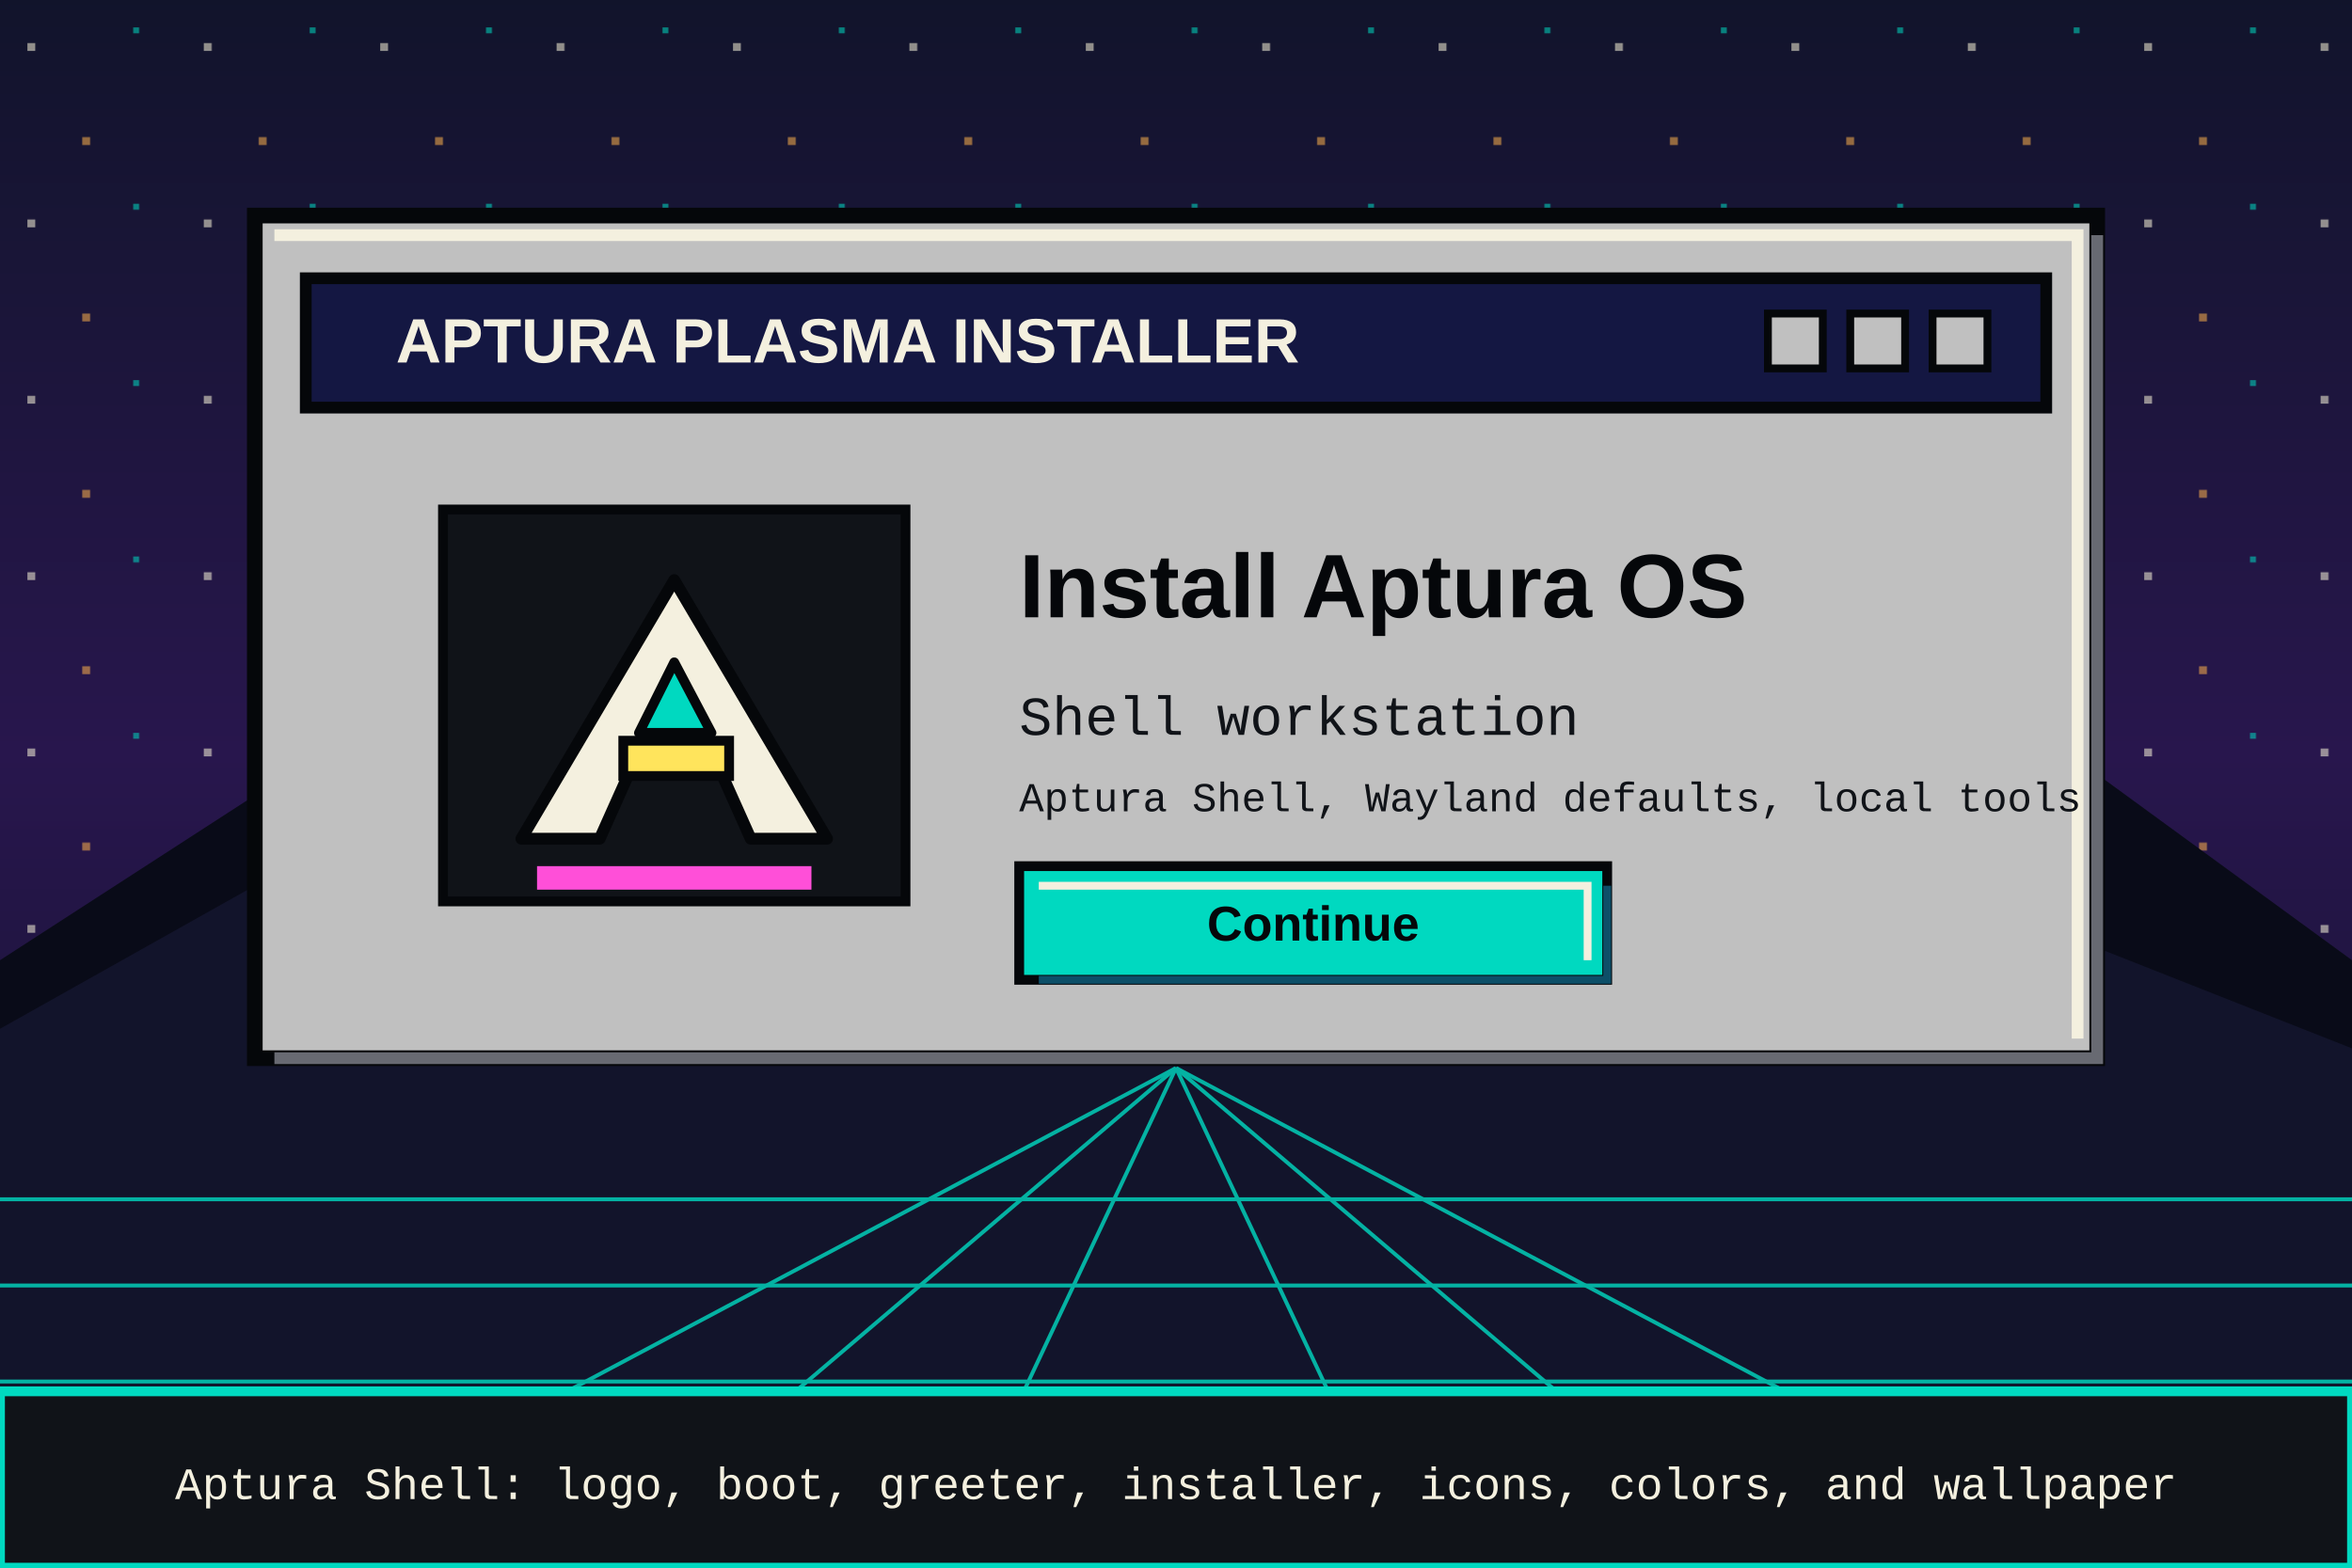
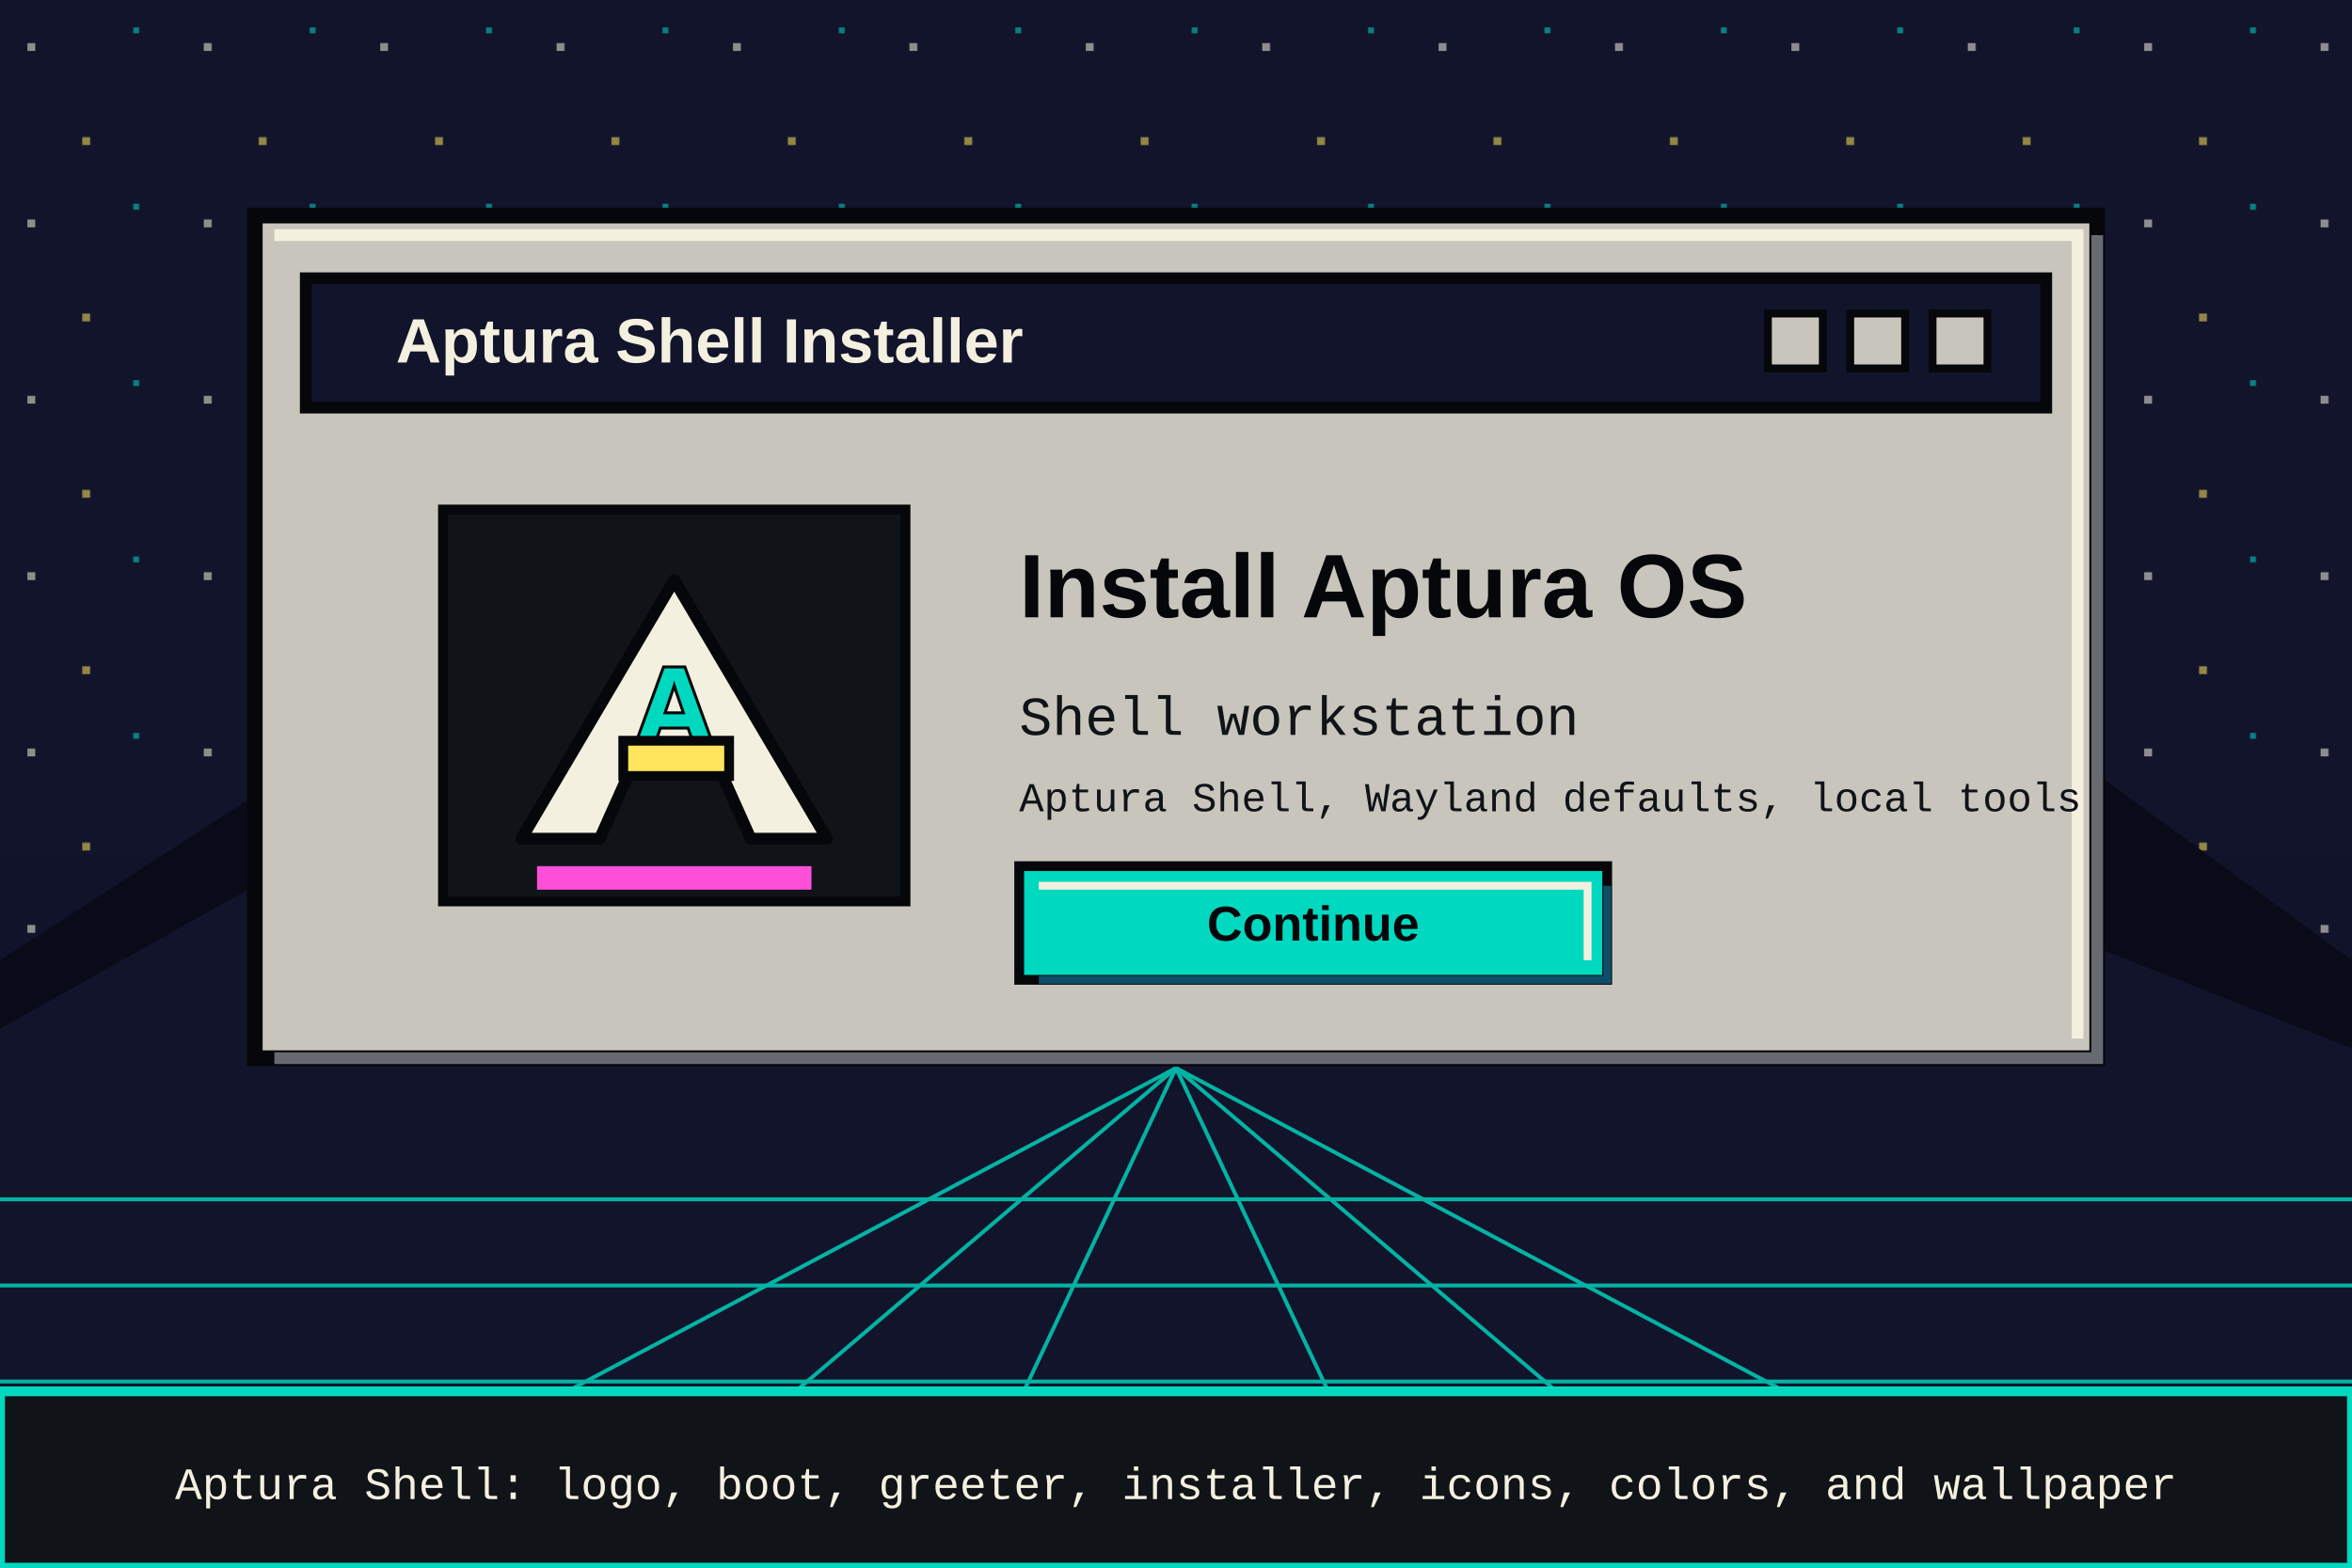
- <svg xmlns="http://www.w3.org/2000/svg" width="1200" height="800" viewBox="0 0 1200 800" role="img" aria-label="Aptura OS Shell installer welcome">
+ <svg xmlns="http://www.w3.org/2000/svg" width="1200" height="800" viewBox="0 0 1200 800" role="img" aria-label="Aptura OS installer welcome">
  <defs>
    <linearGradient id="sky" x1="0" y1="0" x2="0" y2="1">
      <stop offset="0" stop-color="#11142b" />
-       <stop offset="0.48" stop-color="#28164d" />
+       <stop offset="0.48" stop-color="#12142b" />
      <stop offset="1" stop-color="#0d1026" />
    </linearGradient>
    <linearGradient id="sun" x1="0" y1="0" x2="0" y2="1">
      <stop offset="0" stop-color="#ffe45c" />
      <stop offset="1" stop-color="#ff4fd8" />
    </linearGradient>
    <pattern id="stars" width="90" height="90" patternUnits="userSpaceOnUse">
      <rect width="90" height="90" fill="none" />
-       <rect x="14" y="22" width="4" height="4" fill="#f7f3d7" />
+       <rect x="14" y="22" width="4" height="4" fill="#f4f0df" />
      <rect x="68" y="14" width="3" height="3" fill="#00d9c0" />
-       <rect x="42" y="70" width="4" height="4" fill="#ffb14a" />
+       <rect x="42" y="70" width="4" height="4" fill="#ffe45c" />
    </pattern>
    <clipPath id="sunClip">
      <circle cx="600" cy="295" r="118" />
    </clipPath>
  </defs>
  <rect width="1200" height="800" fill="url(#sky)" />
  <rect width="1200" height="800" fill="url(#stars)" opacity="0.55" />
  <g clip-path="url(#sunClip)">
    <circle cx="600" cy="295" r="118" fill="url(#sun)" />
-     <g stroke="#28164d" stroke-width="12">
+     <g stroke="#12142b" stroke-width="12">
      <path d="M470 254H730" />
      <path d="M462 293H738" />
      <path d="M478 332H722" />
      <path d="M520 371H680" />
    </g>
  </g>
  <path d="M0 490L170 380L300 470L430 350L560 476L700 372L840 488L1000 344L1200 490V800H0Z" fill="#090b18" />
  <path d="M0 525L130 452L260 530L384 438L520 542L660 442L790 526L934 430L1200 535V800H0Z" fill="#12142b" />
  <g stroke="#00d9c0" stroke-width="2" opacity="0.8">
    <path d="M0 612H1200" />
    <path d="M0 656H1200" />
    <path d="M0 705H1200" />
    <path d="M0 760H1200" />
    <path d="M600 545L120 800" />
    <path d="M600 545L300 800" />
    <path d="M600 545L480 800" />
    <path d="M600 545L720 800" />
    <path d="M600 545L900 800" />
    <path d="M600 545L1080 800" />
  </g>
-   <rect x="130" y="110" width="940" height="430" rx="0" fill="#c0c0c0" stroke="#05070a" stroke-width="8" />
+   <rect x="130" y="110" width="940" height="430" rx="0" fill="#c8c6bc" stroke="#05070a" stroke-width="8" />
  <path d="M140 120H1060V530" fill="none" stroke="#f4f0df" stroke-width="6" />
  <path d="M1070 120V540H140" fill="none" stroke="#686a72" stroke-width="6" />
-   <rect x="156" y="142" width="888" height="66" fill="#141742" stroke="#05070a" stroke-width="6" />
-   <text x="202" y="185" fill="#f4f0df" font-family="Arial, Helvetica, sans-serif" font-size="32" font-weight="700">APTURA PLASMA INSTALLER</text>
-   <g fill="#c0c0c0" stroke="#05070a" stroke-width="4">
+   <rect x="156" y="142" width="888" height="66" fill="#11142b" stroke="#05070a" stroke-width="6" />
+   <text x="202" y="185" fill="#f4f0df" font-family="Arial, Helvetica, sans-serif" font-size="32" font-weight="700">Aptura Shell Installer</text>
+   <g fill="#c8c6bc" stroke="#05070a" stroke-width="4">
    <rect x="902" y="160" width="28" height="28" />
    <rect x="944" y="160" width="28" height="28" />
    <rect x="986" y="160" width="28" height="28" />
  </g>
  <rect x="226" y="260" width="236" height="200" fill="#101318" stroke="#05070a" stroke-width="5" />
  <path d="M344 296L422 428H383L366 390H323L306 428H266Z" fill="#f4f0df" stroke="#05070a" stroke-width="6" stroke-linejoin="round" />
-   <path d="M344 338L363 374H326Z" fill="#00d9c0" stroke="#05070a" stroke-width="5" stroke-linejoin="round" />
+   <text x="344" y="381" text-anchor="middle" fill="#00d9c0" stroke="#05070a" stroke-width="3" paint-order="stroke" font-family="Arial, Helvetica, sans-serif" font-size="58" font-weight="700">A</text>
  <rect x="318" y="378" width="54" height="18" fill="#ffe45c" stroke="#05070a" stroke-width="5" />
  <path d="M274 448H414" stroke="#ff4fd8" stroke-width="12" />
  <text x="520" y="315" fill="#05070a" font-family="Arial, Helvetica, sans-serif" font-size="46" font-weight="700">Install Aptura OS</text>
  <text x="520" y="375" fill="#101318" font-family="Courier New, monospace" font-size="28">Shell workstation</text>
  <text x="520" y="414" fill="#101318" font-family="Courier New, monospace" font-size="21">Aptura Shell, Wayland defaults, local tools</text>
  <rect x="520" y="442" width="300" height="58" fill="#00d9c0" stroke="#05070a" stroke-width="5" />
  <path d="M530 452H810V490" fill="none" stroke="#f4f0df" stroke-width="4" />
  <path d="M820 452V500H530" fill="none" stroke="#0d4f68" stroke-width="4" />
  <text x="670" y="480" text-anchor="middle" fill="#05070a" font-family="Arial, Helvetica, sans-serif" font-size="25" font-weight="700">Continue</text>
  <rect y="710" width="1200" height="90" fill="#101318" stroke="#00d9c0" stroke-width="5" />
  <text x="600" y="765" text-anchor="middle" fill="#f4f0df" font-family="Courier New, monospace" font-size="23">Aptura Shell: logo, boot, greeter, installer, icons, colors, and wallpaper</text>
</svg>
